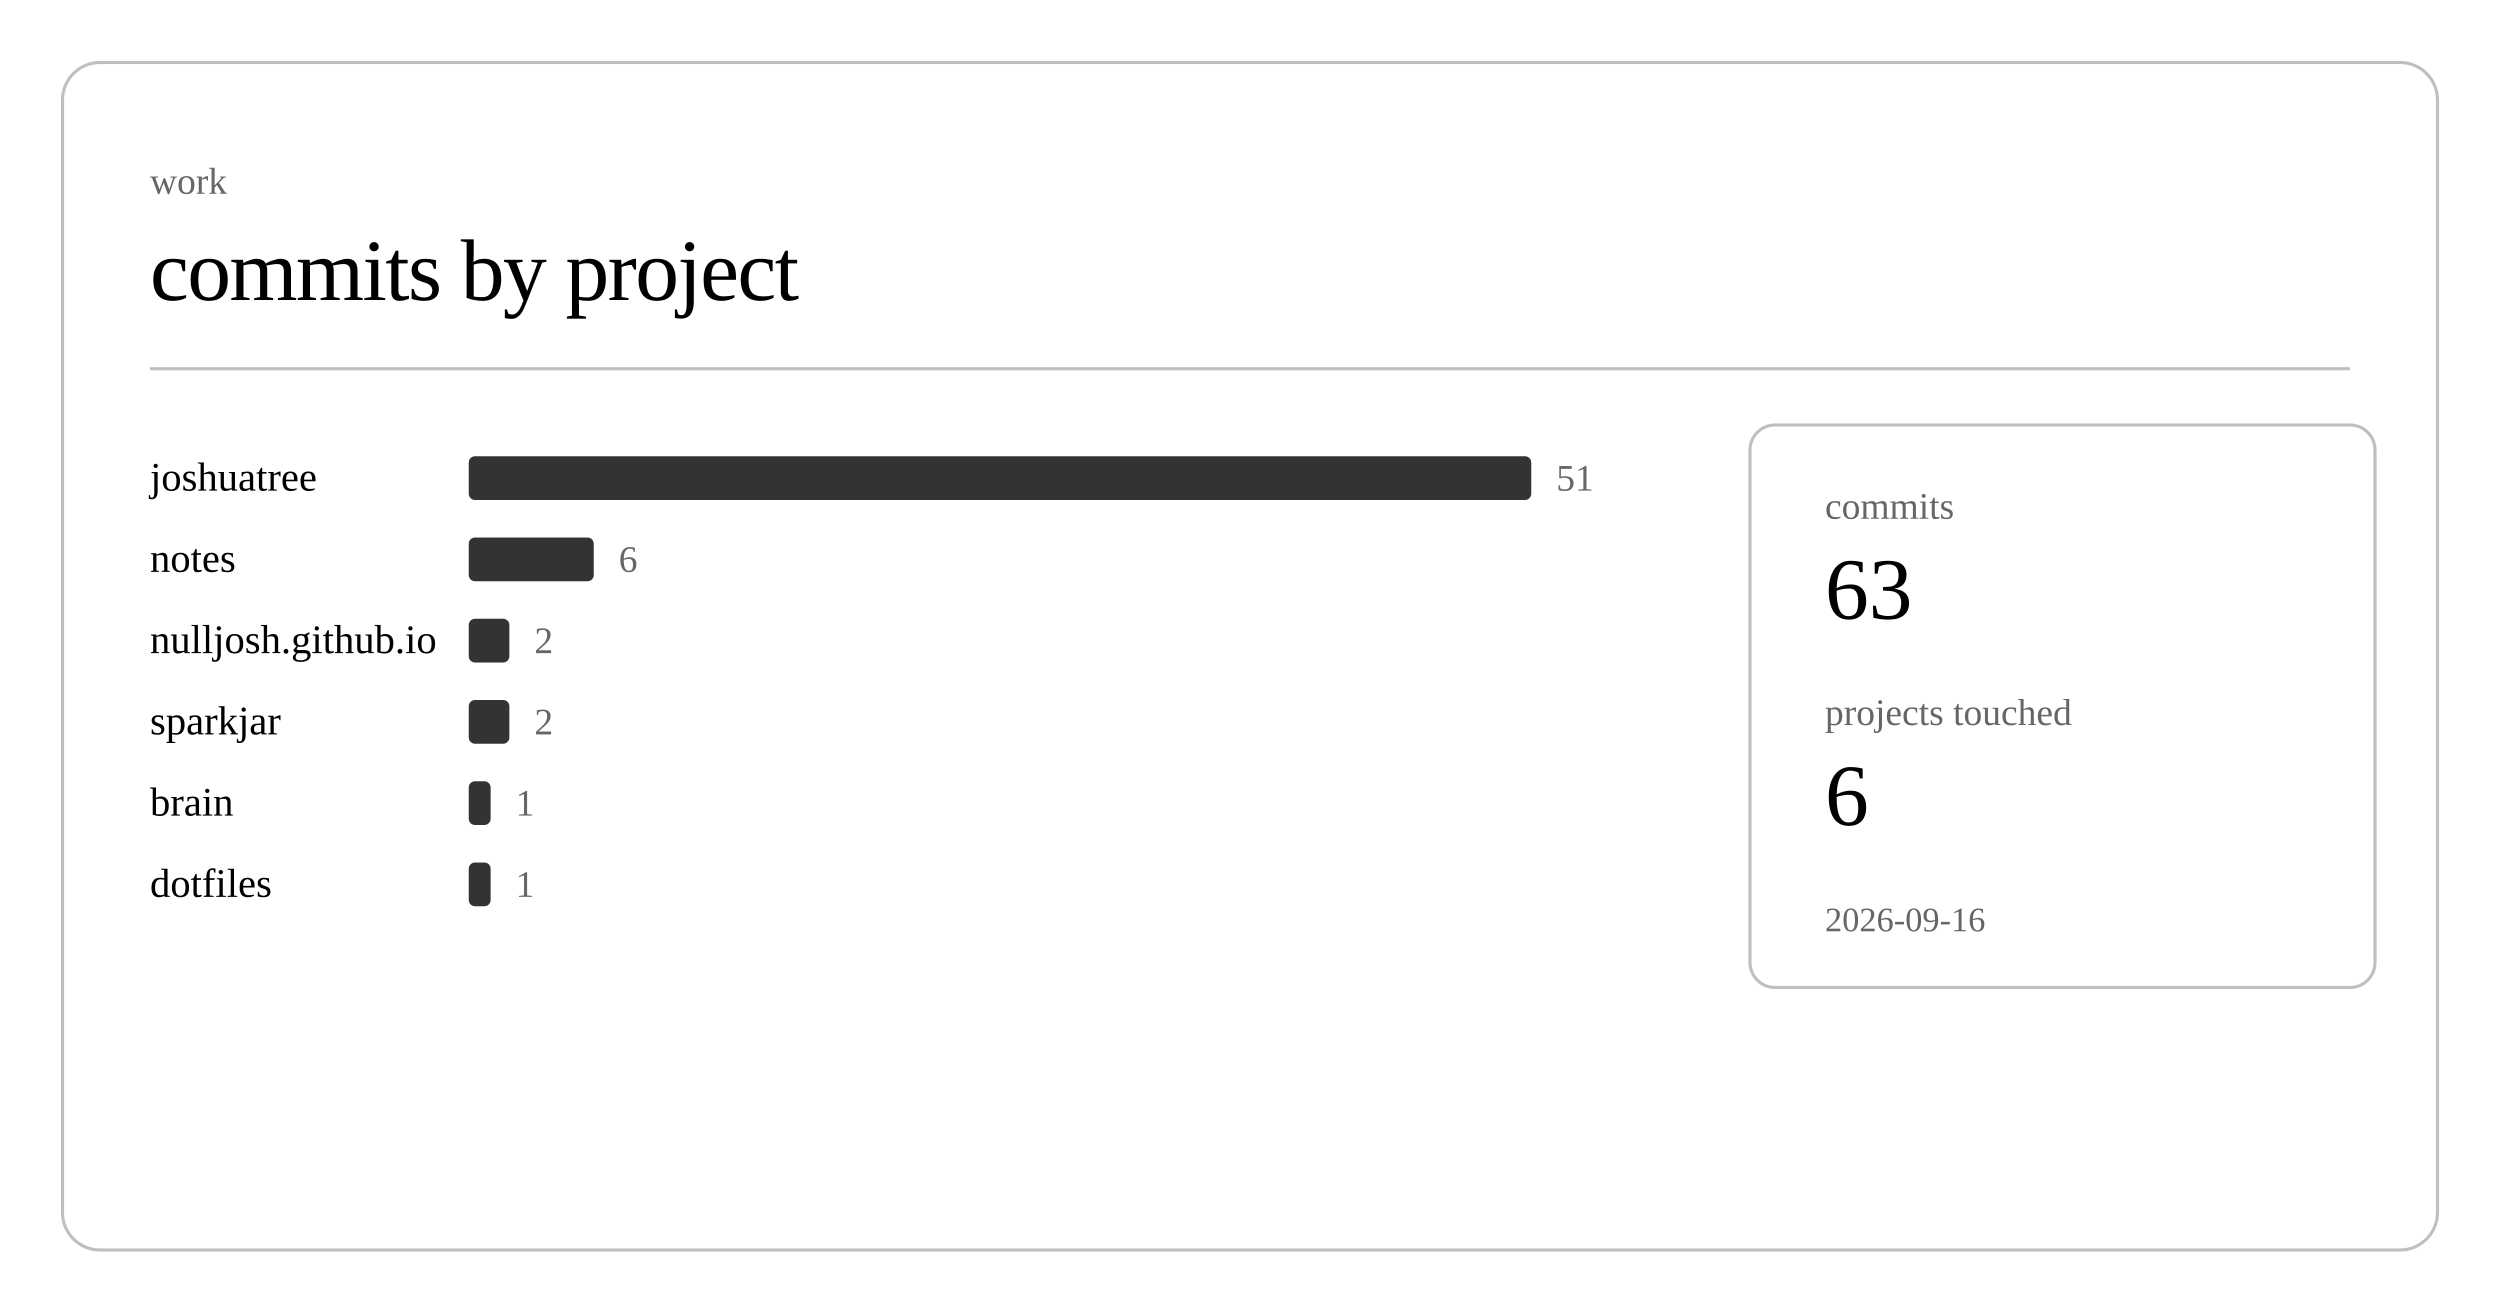
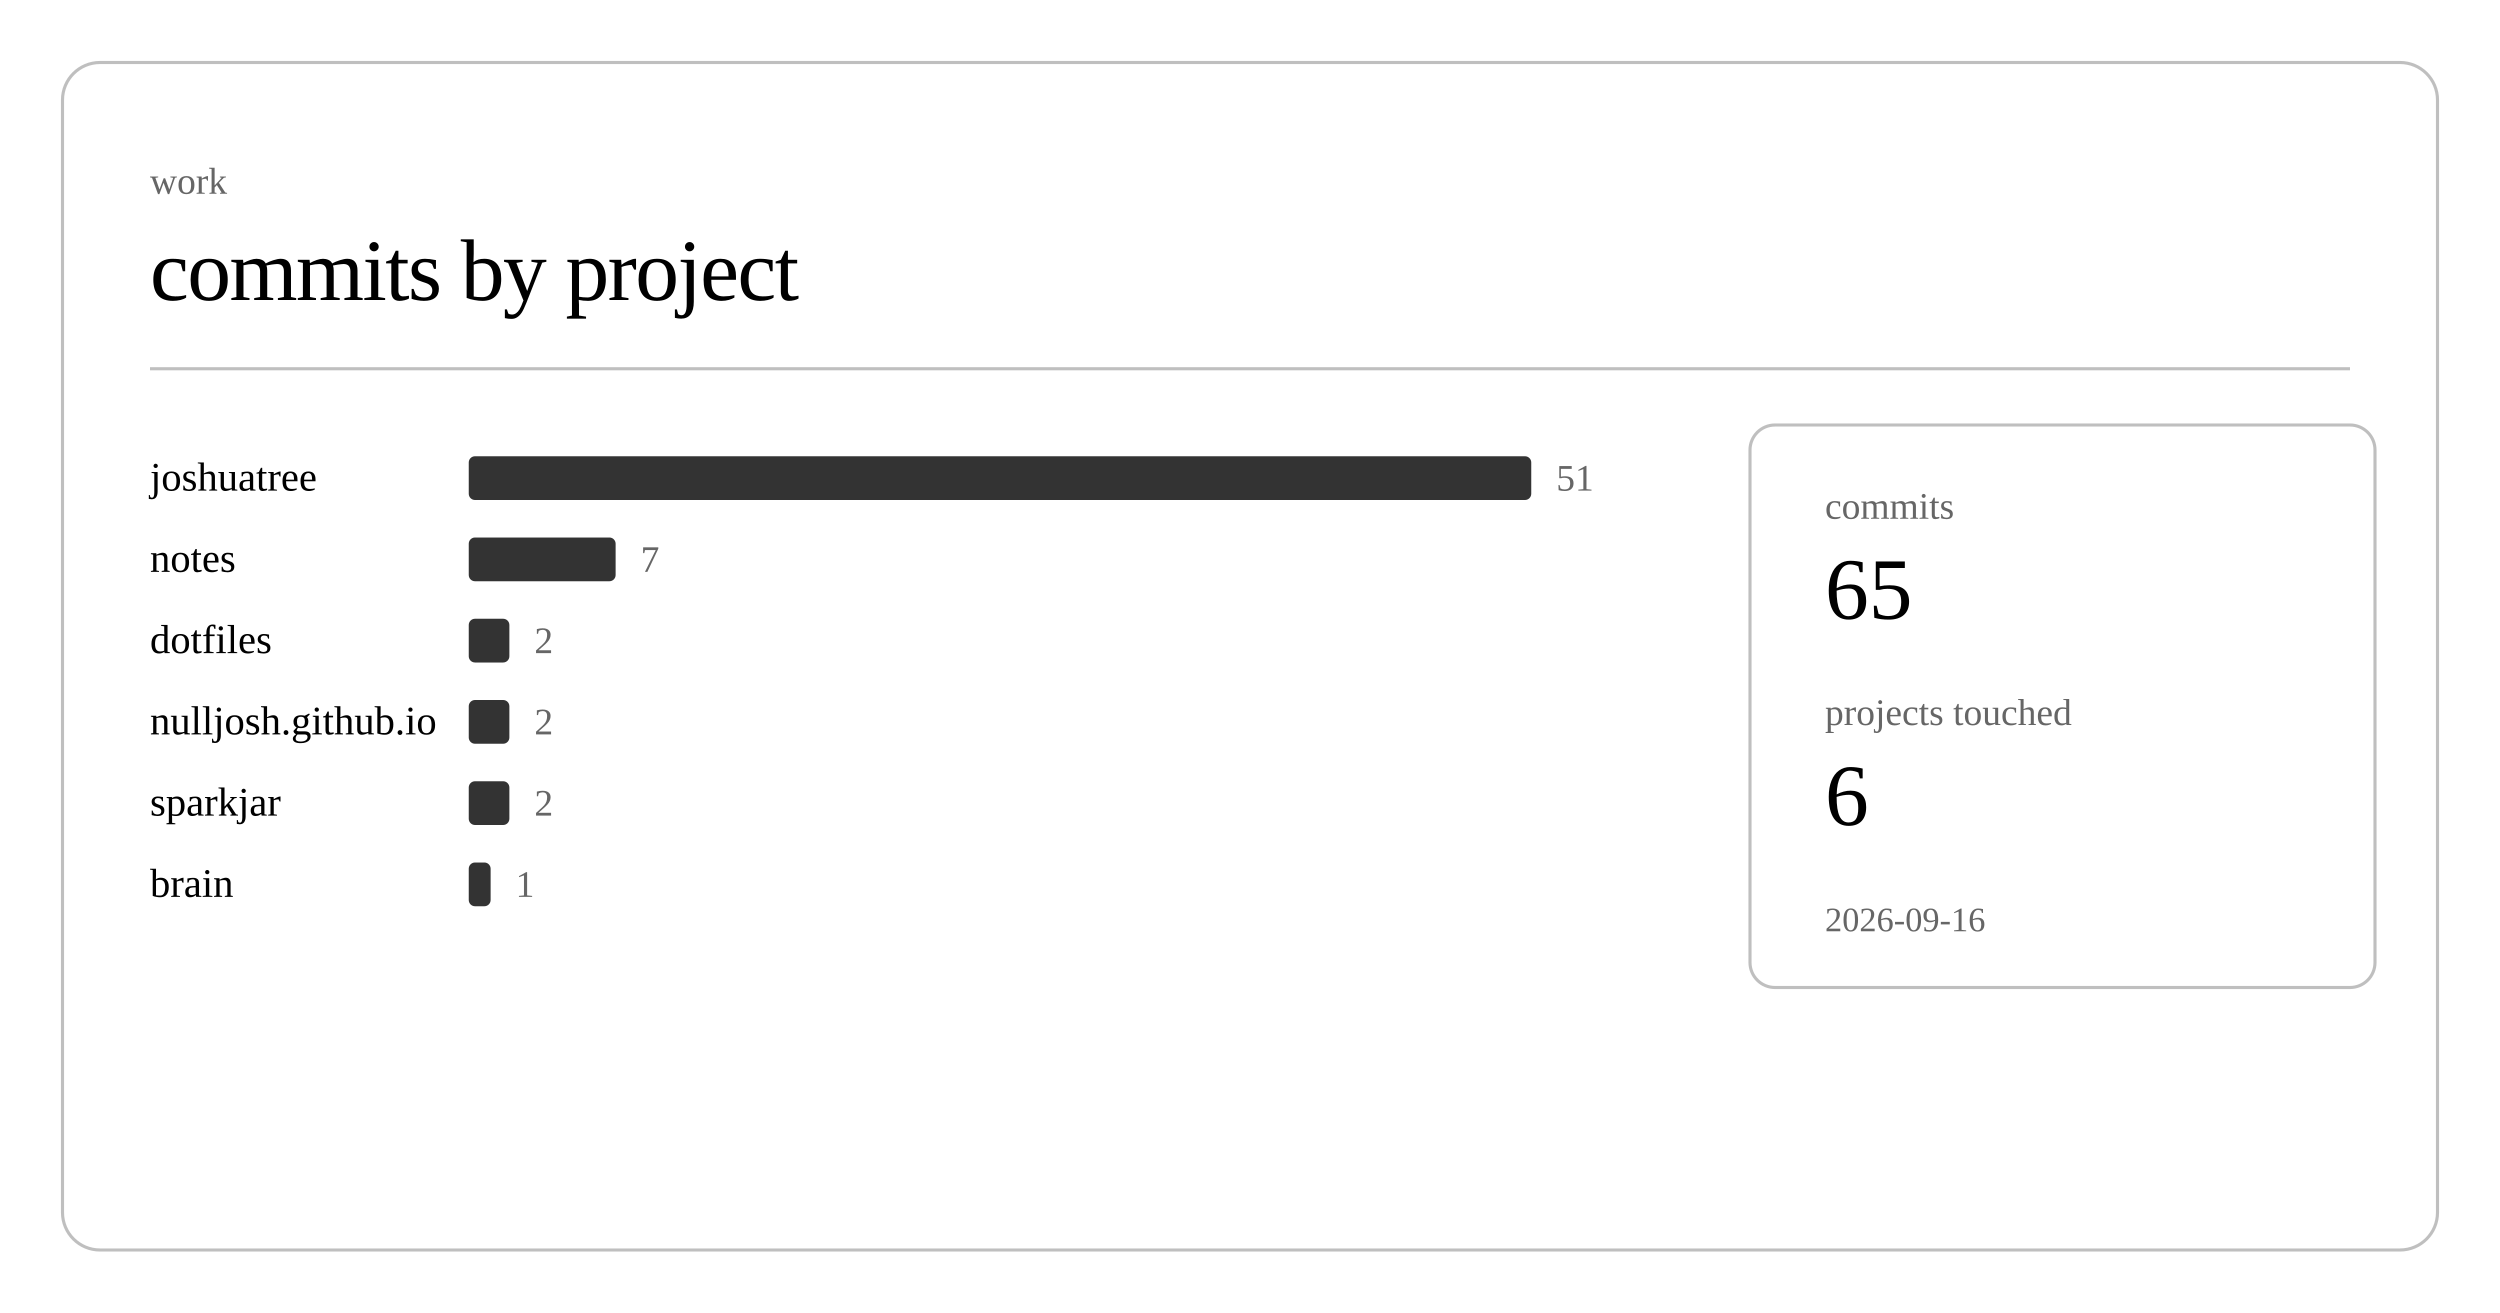
<svg xmlns="http://www.w3.org/2000/svg" class="post-header-svg" viewBox="0 0 800 420" width="800" height="420">
  <rect x="20" y="20" width="760" height="380" rx="12" ry="12" fill="none" stroke="currentColor" stroke-width="1" opacity="0.25" />
  <text fill="currentColor" x="48" y="62" font-size="12" opacity="0.6">work</text>
  <text fill="currentColor" x="48" y="96" font-size="28" font-weight="300" letter-spacing="-0.5">commits by project</text>
  <line stroke="currentColor" x1="48" y1="118" x2="752" y2="118" stroke-width="1" opacity="0.25" />
  <a href="https://github.com/nulljosh/joshuatree">
    <text fill="currentColor" x="48" y="157" font-size="13">joshuatree</text>
  </a>
  <rect x="150" y="146" width="340" height="14" rx="2" fill="currentColor" opacity="0.8" />
  <text fill="currentColor" x="498" y="157" font-size="12" opacity="0.6">51</text>
  <a href="https://github.com/nulljosh/notes">
    <text fill="currentColor" x="48" y="183" font-size="13">notes</text>
  </a>
-   <rect x="150" y="172" width="40" height="14" rx="2" fill="currentColor" opacity="0.8" />
-   <text fill="currentColor" x="198" y="183" font-size="12" opacity="0.6">6</text>
-   <a href="https://github.com/nulljosh/nulljosh.github.io">
-     <text fill="currentColor" x="48" y="209" font-size="13">nulljosh.github.io</text>
+   <rect x="150" y="172" width="47" height="14" rx="2" fill="currentColor" opacity="0.8" />
+   <text fill="currentColor" x="205" y="183" font-size="12" opacity="0.6">7</text>
+   <a href="https://github.com/nulljosh/dotfiles">
+     <text fill="currentColor" x="48" y="209" font-size="13">dotfiles</text>
  </a>
  <rect x="150" y="198" width="13" height="14" rx="2" fill="currentColor" opacity="0.8" />
  <text fill="currentColor" x="171" y="209" font-size="12" opacity="0.6">2</text>
-   <a href="https://github.com/nulljosh/sparkjar">
-     <text fill="currentColor" x="48" y="235" font-size="13">sparkjar</text>
+   <a href="https://github.com/nulljosh/nulljosh.github.io">
+     <text fill="currentColor" x="48" y="235" font-size="13">nulljosh.github.io</text>
  </a>
  <rect x="150" y="224" width="13" height="14" rx="2" fill="currentColor" opacity="0.8" />
  <text fill="currentColor" x="171" y="235" font-size="12" opacity="0.6">2</text>
+   <a href="https://github.com/nulljosh/sparkjar">
+     <text fill="currentColor" x="48" y="261" font-size="13">sparkjar</text>
+   </a>
+   <rect x="150" y="250" width="13" height="14" rx="2" fill="currentColor" opacity="0.8" />
+   <text fill="currentColor" x="171" y="261" font-size="12" opacity="0.6">2</text>
  <a href="https://github.com/nulljosh/brain">
-     <text fill="currentColor" x="48" y="261" font-size="13">brain</text>
-   </a>
-   <rect x="150" y="250" width="7" height="14" rx="2" fill="currentColor" opacity="0.8" />
-   <text fill="currentColor" x="165" y="261" font-size="12" opacity="0.6">1</text>
-   <a href="https://github.com/nulljosh/dotfiles">
-     <text fill="currentColor" x="48" y="287" font-size="13">dotfiles</text>
+     <text fill="currentColor" x="48" y="287" font-size="13">brain</text>
  </a>
  <rect x="150" y="276" width="7" height="14" rx="2" fill="currentColor" opacity="0.8" />
  <text fill="currentColor" x="165" y="287" font-size="12" opacity="0.6">1</text>
  <rect x="560" y="136" width="200" height="180" rx="8" ry="8" fill="none" stroke="currentColor" stroke-width="1" opacity="0.25" />
  <text fill="currentColor" x="584" y="166" font-size="12" opacity="0.6">commits</text>
-   <text fill="currentColor" x="584" y="198" font-size="28" font-weight="500">63</text>
+   <text fill="currentColor" x="584" y="198" font-size="28" font-weight="500">65</text>
  <text fill="currentColor" x="584" y="232" font-size="12" opacity="0.6">projects touched</text>
  <text fill="currentColor" x="584" y="264" font-size="28" font-weight="500">6</text>
  <text fill="currentColor" x="584" y="298" font-size="11" opacity="0.6">2026-09-16</text>
</svg>
